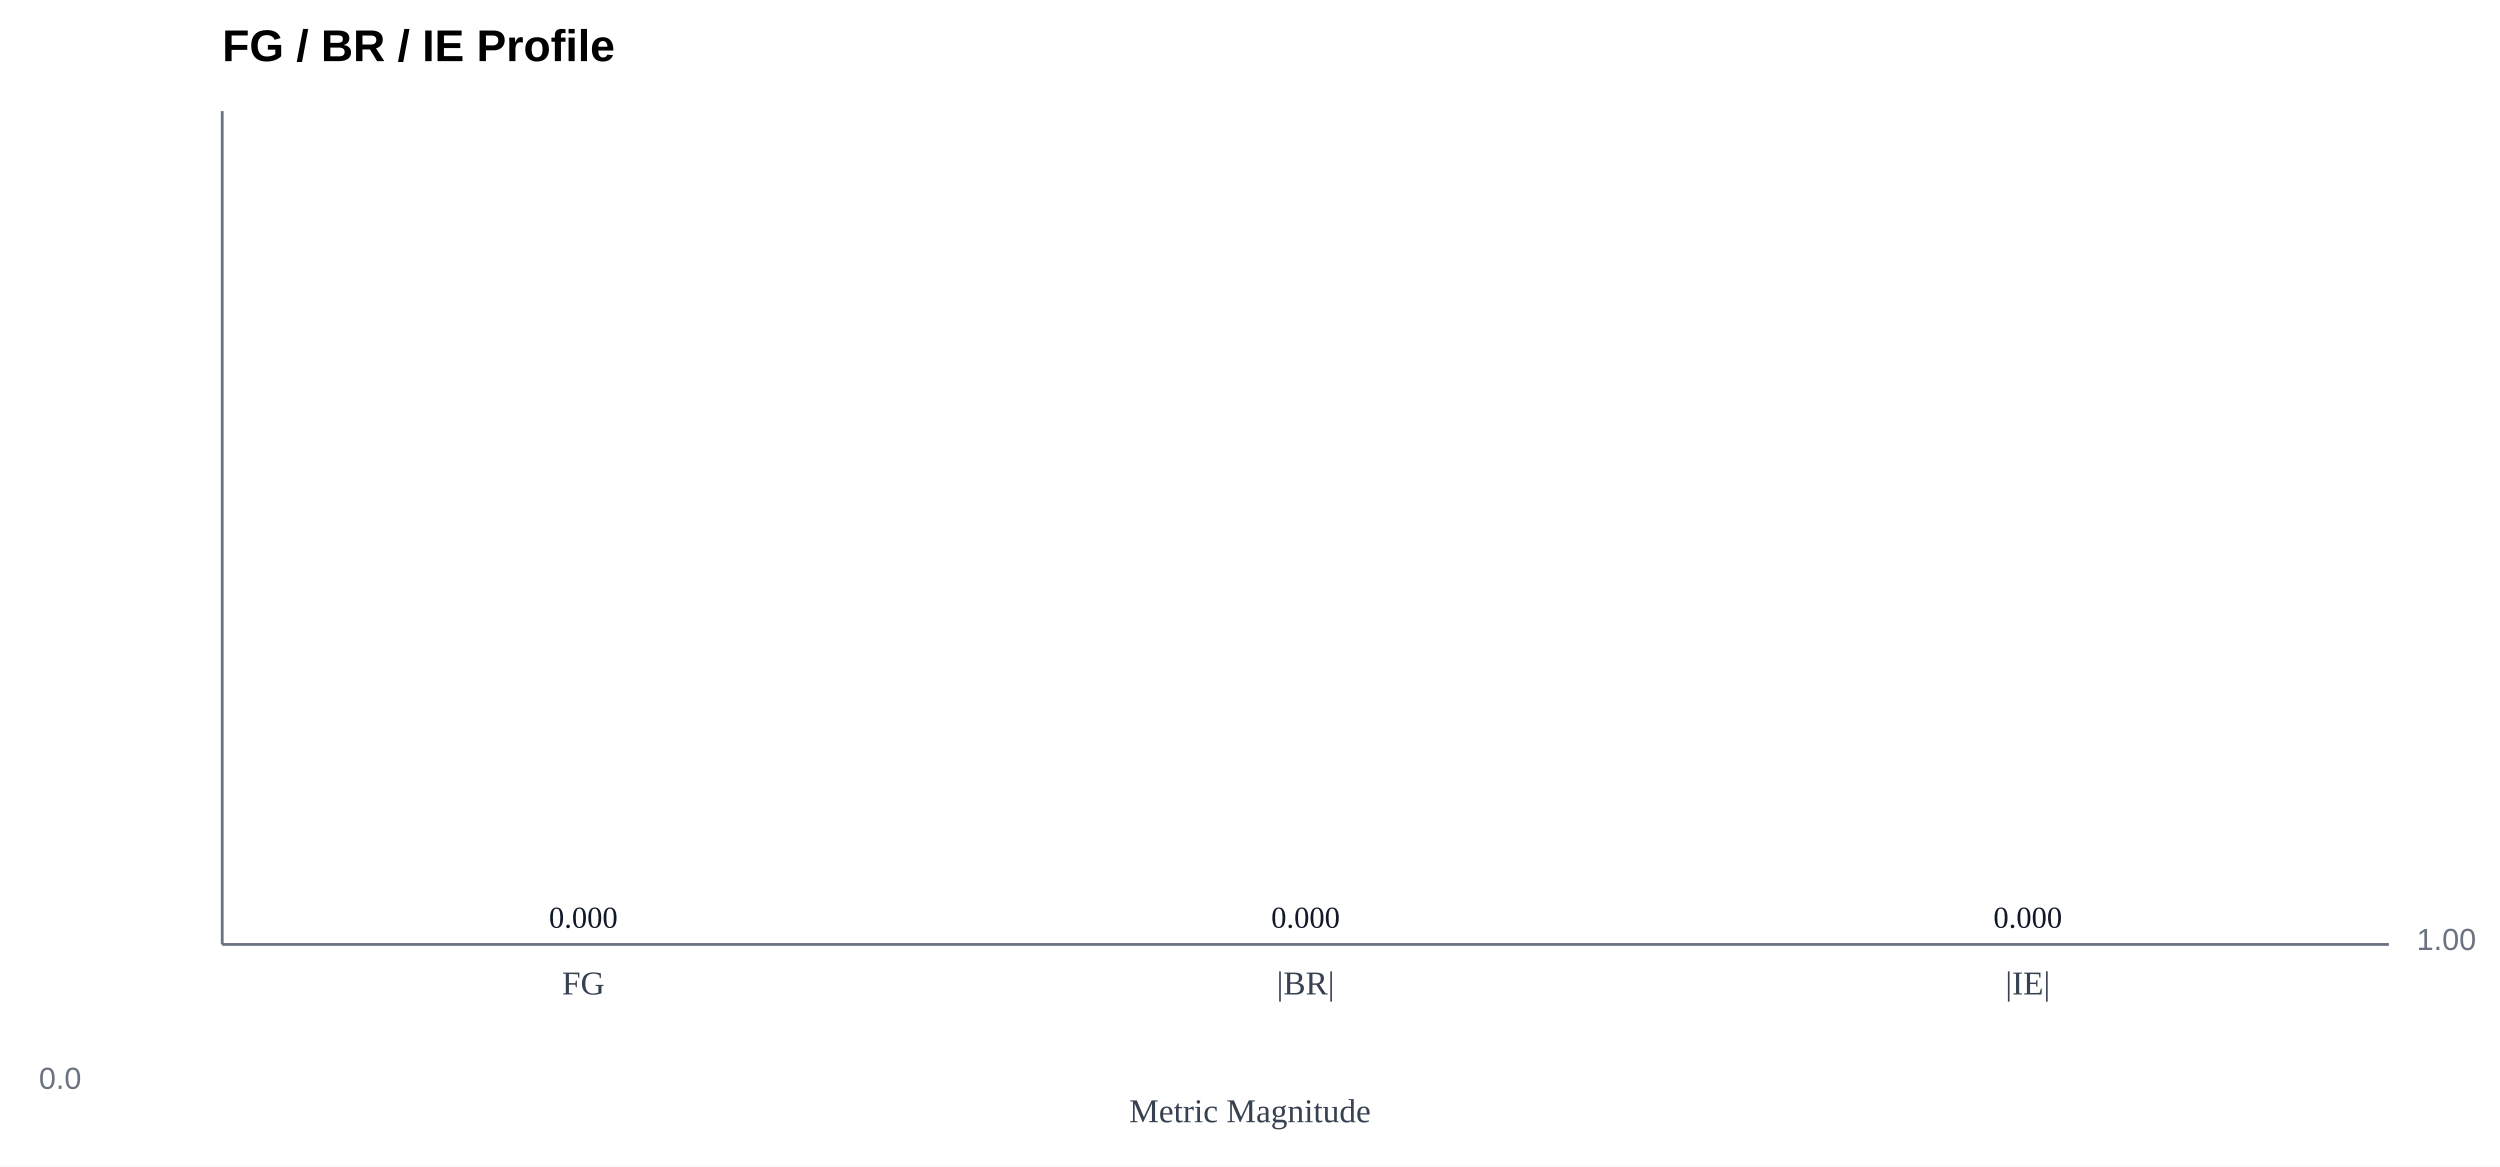
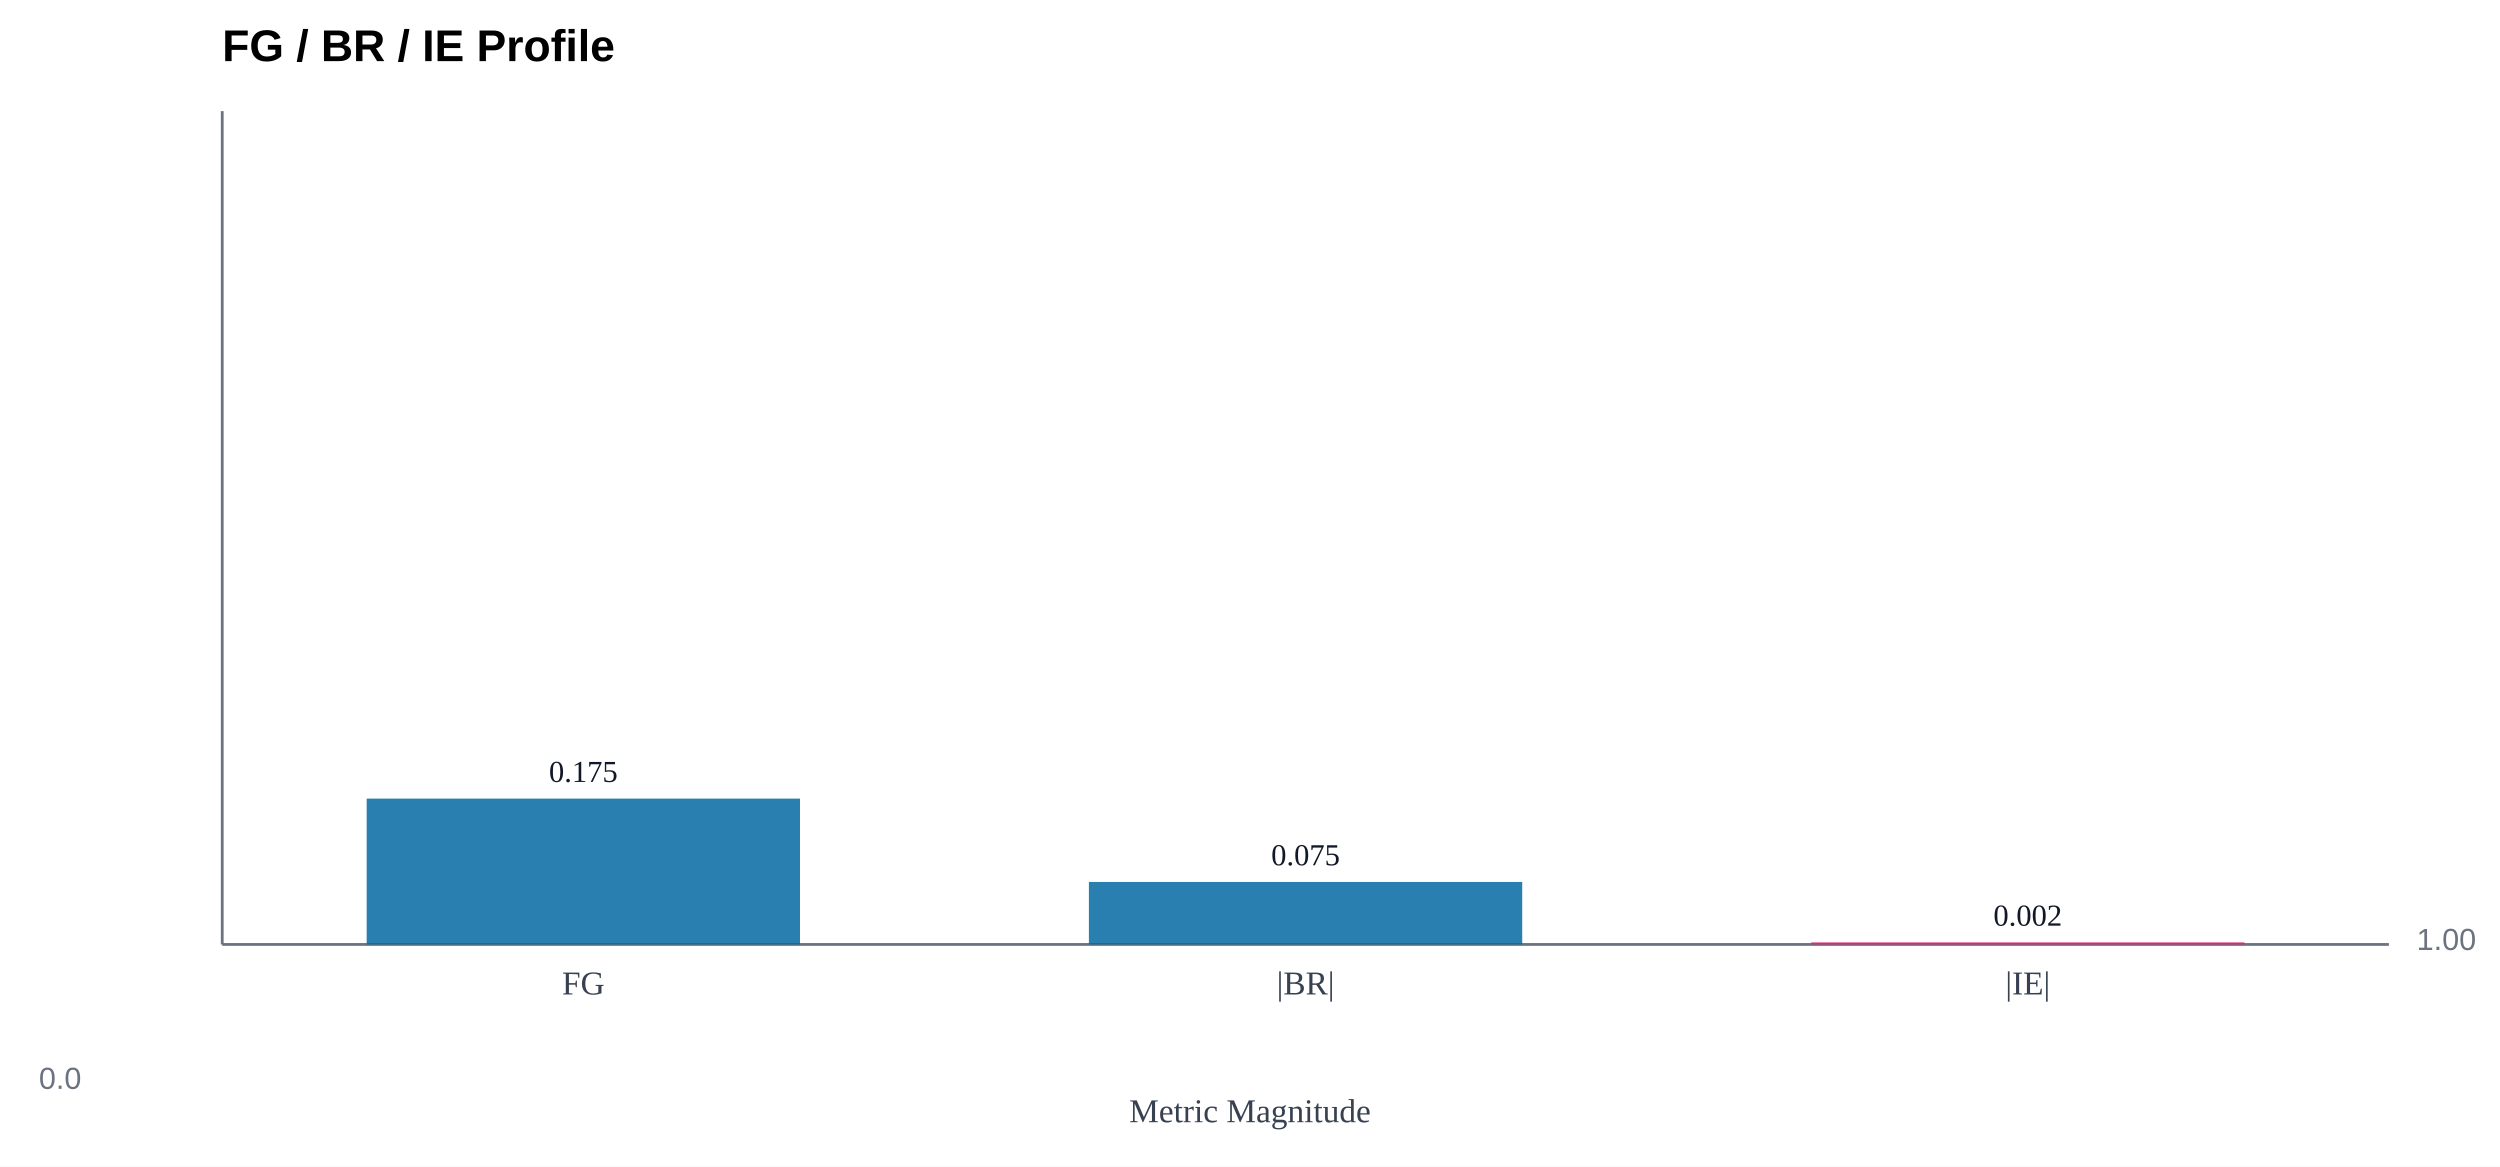
<svg xmlns="http://www.w3.org/2000/svg" width="900" height="420" viewBox="0 0 900 420">
  <rect x="0" y="0" width="100%" height="100%" fill="#ffffff" />
  <text x="80" y="22" font-family="Arial" font-size="16" font-weight="700">FG / BR / IE Profile</text>
  <line x1="80" y1="40" x2="80" y2="340" stroke="#6b7280" stroke-width="1" />
  <line x1="80" y1="340" x2="860" y2="340" stroke="#6b7280" stroke-width="1" />
-   <rect x="132.00" y="340.00" width="156.00" height="0.00" fill="#0369a1" opacity="0.85" />
-   <text x="210.00" y="334.00" text-anchor="middle" font-size="11" fill="#111827">0.000</text>
+   <rect x="132.00" y="287.50" width="156.00" height="52.50" fill="#0369a1" opacity="0.85" />
+   <text x="210.00" y="281.50" text-anchor="middle" font-size="11" fill="#111827">0.175</text>
  <text x="210.00" y="358.00" text-anchor="middle" font-size="12" fill="#374151">FG</text>
-   <rect x="392.00" y="340.00" width="156.00" height="0.00" fill="#0369a1" opacity="0.85" />
-   <text x="470.00" y="334.00" text-anchor="middle" font-size="11" fill="#111827">0.000</text>
+   <rect x="392.00" y="317.50" width="156.00" height="22.50" fill="#0369a1" opacity="0.85" />
+   <text x="470.00" y="311.50" text-anchor="middle" font-size="11" fill="#111827">0.075</text>
  <text x="470.00" y="358.00" text-anchor="middle" font-size="12" fill="#374151">|BR|</text>
-   <rect x="652.00" y="340.00" width="156.00" height="0.00" fill="#db2777" opacity="0.85" />
-   <text x="730.00" y="334.00" text-anchor="middle" font-size="11" fill="#111827">0.000</text>
+   <rect x="652.00" y="339.25" width="156.00" height="0.75" fill="#db2777" opacity="0.85" />
+   <text x="730.00" y="333.25" text-anchor="middle" font-size="11" fill="#111827">0.002</text>
  <text x="730.00" y="358.00" text-anchor="middle" font-size="12" fill="#374151">|IE|</text>
  <text x="14" y="392" font-family="Arial, Helvetica, sans-serif" font-size="11" fill="#6b7280" font-weight="normal">0.0</text>
  <text x="870" y="342" font-family="Arial, Helvetica, sans-serif" font-size="11" fill="#6b7280" font-weight="normal">1.00</text>
  <text x="450.0" y="404" text-anchor="middle" font-size="12" fill="#374151">Metric Magnitude</text>
</svg>
